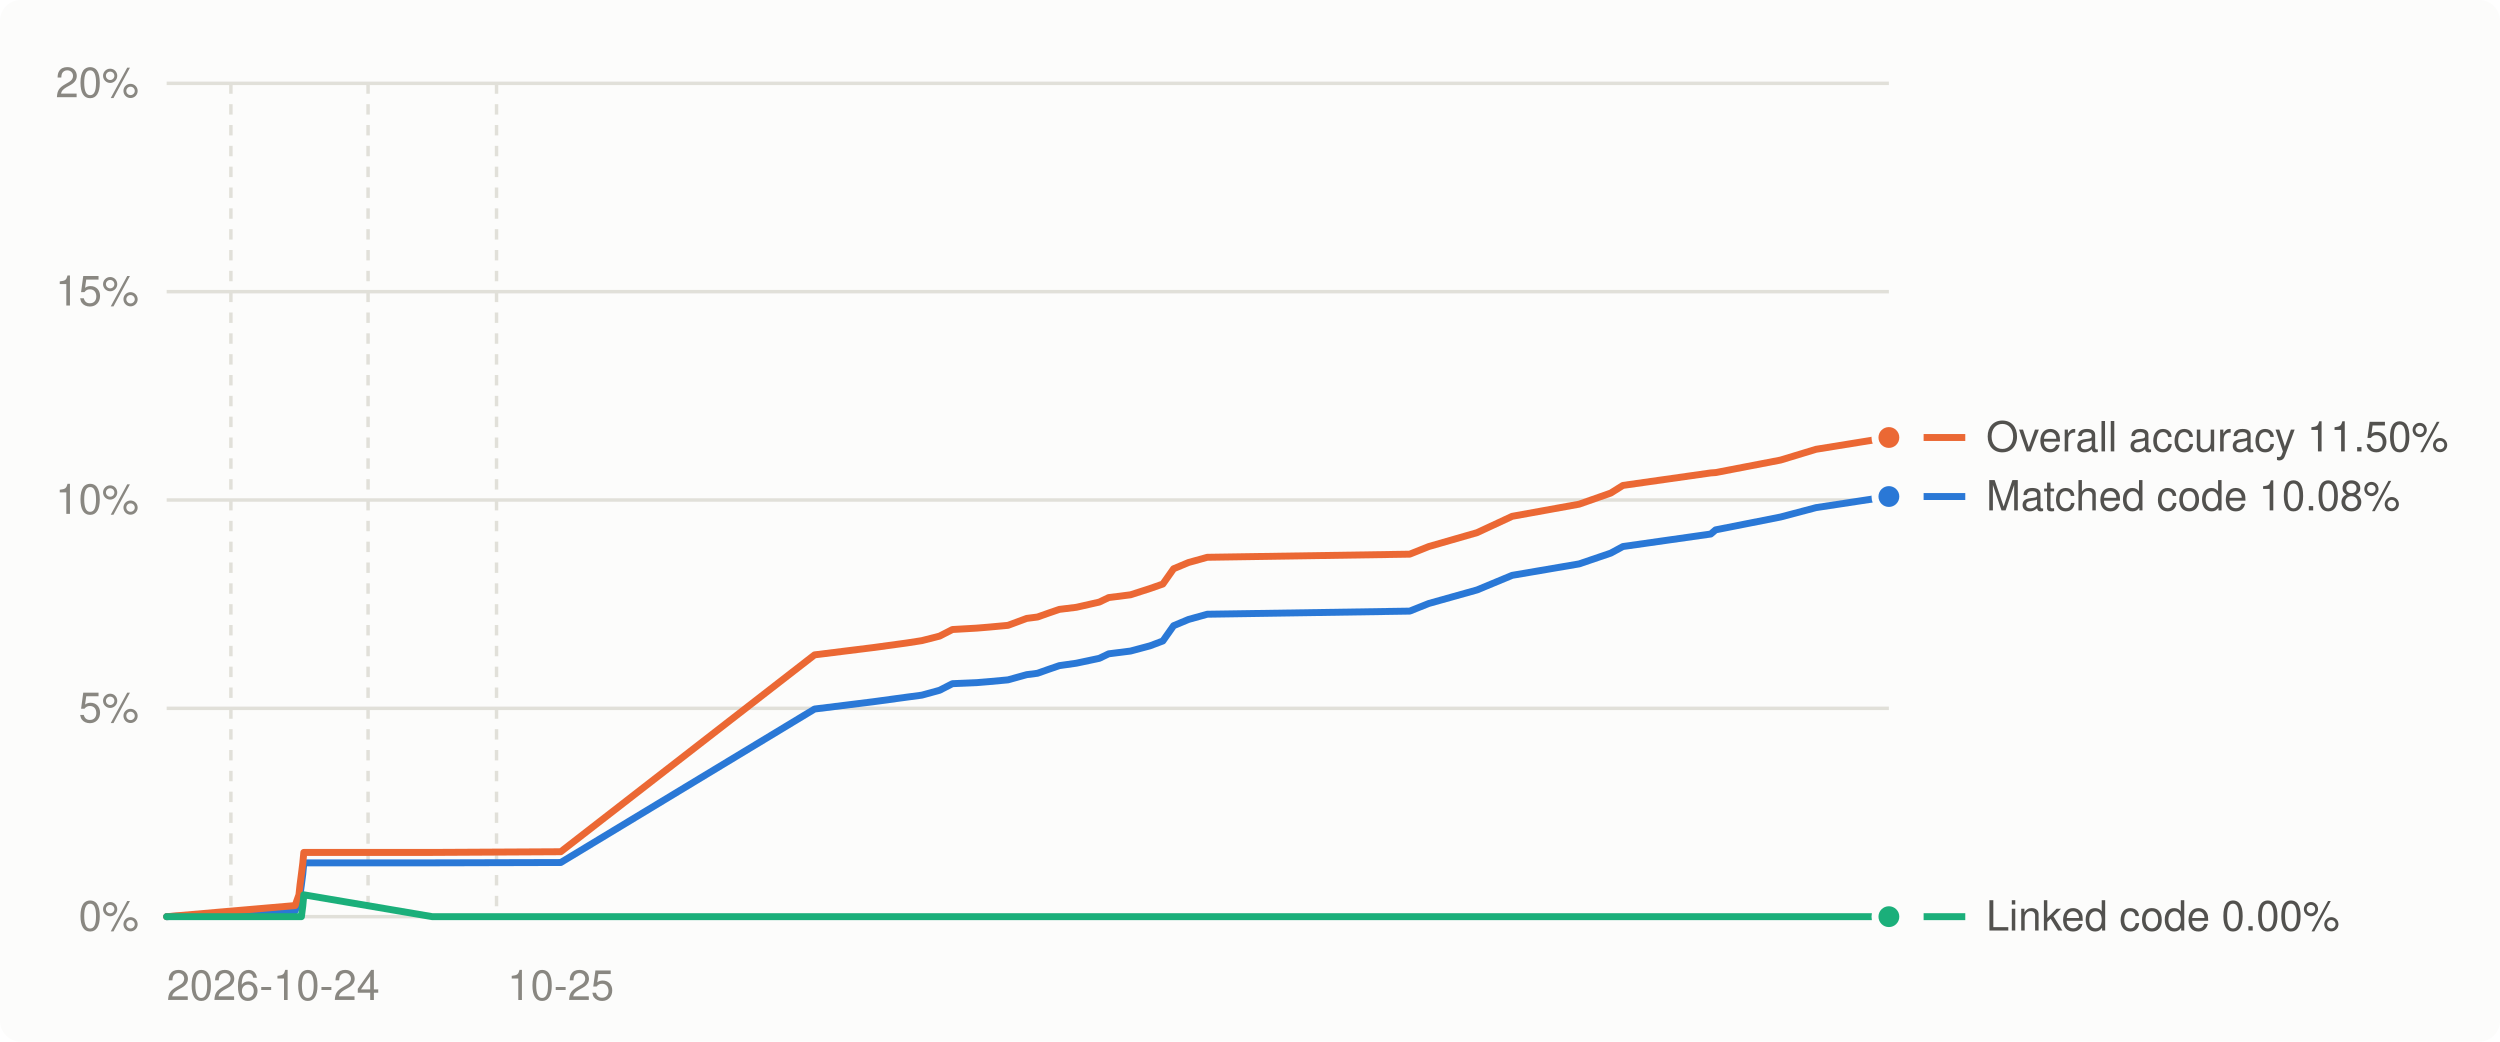
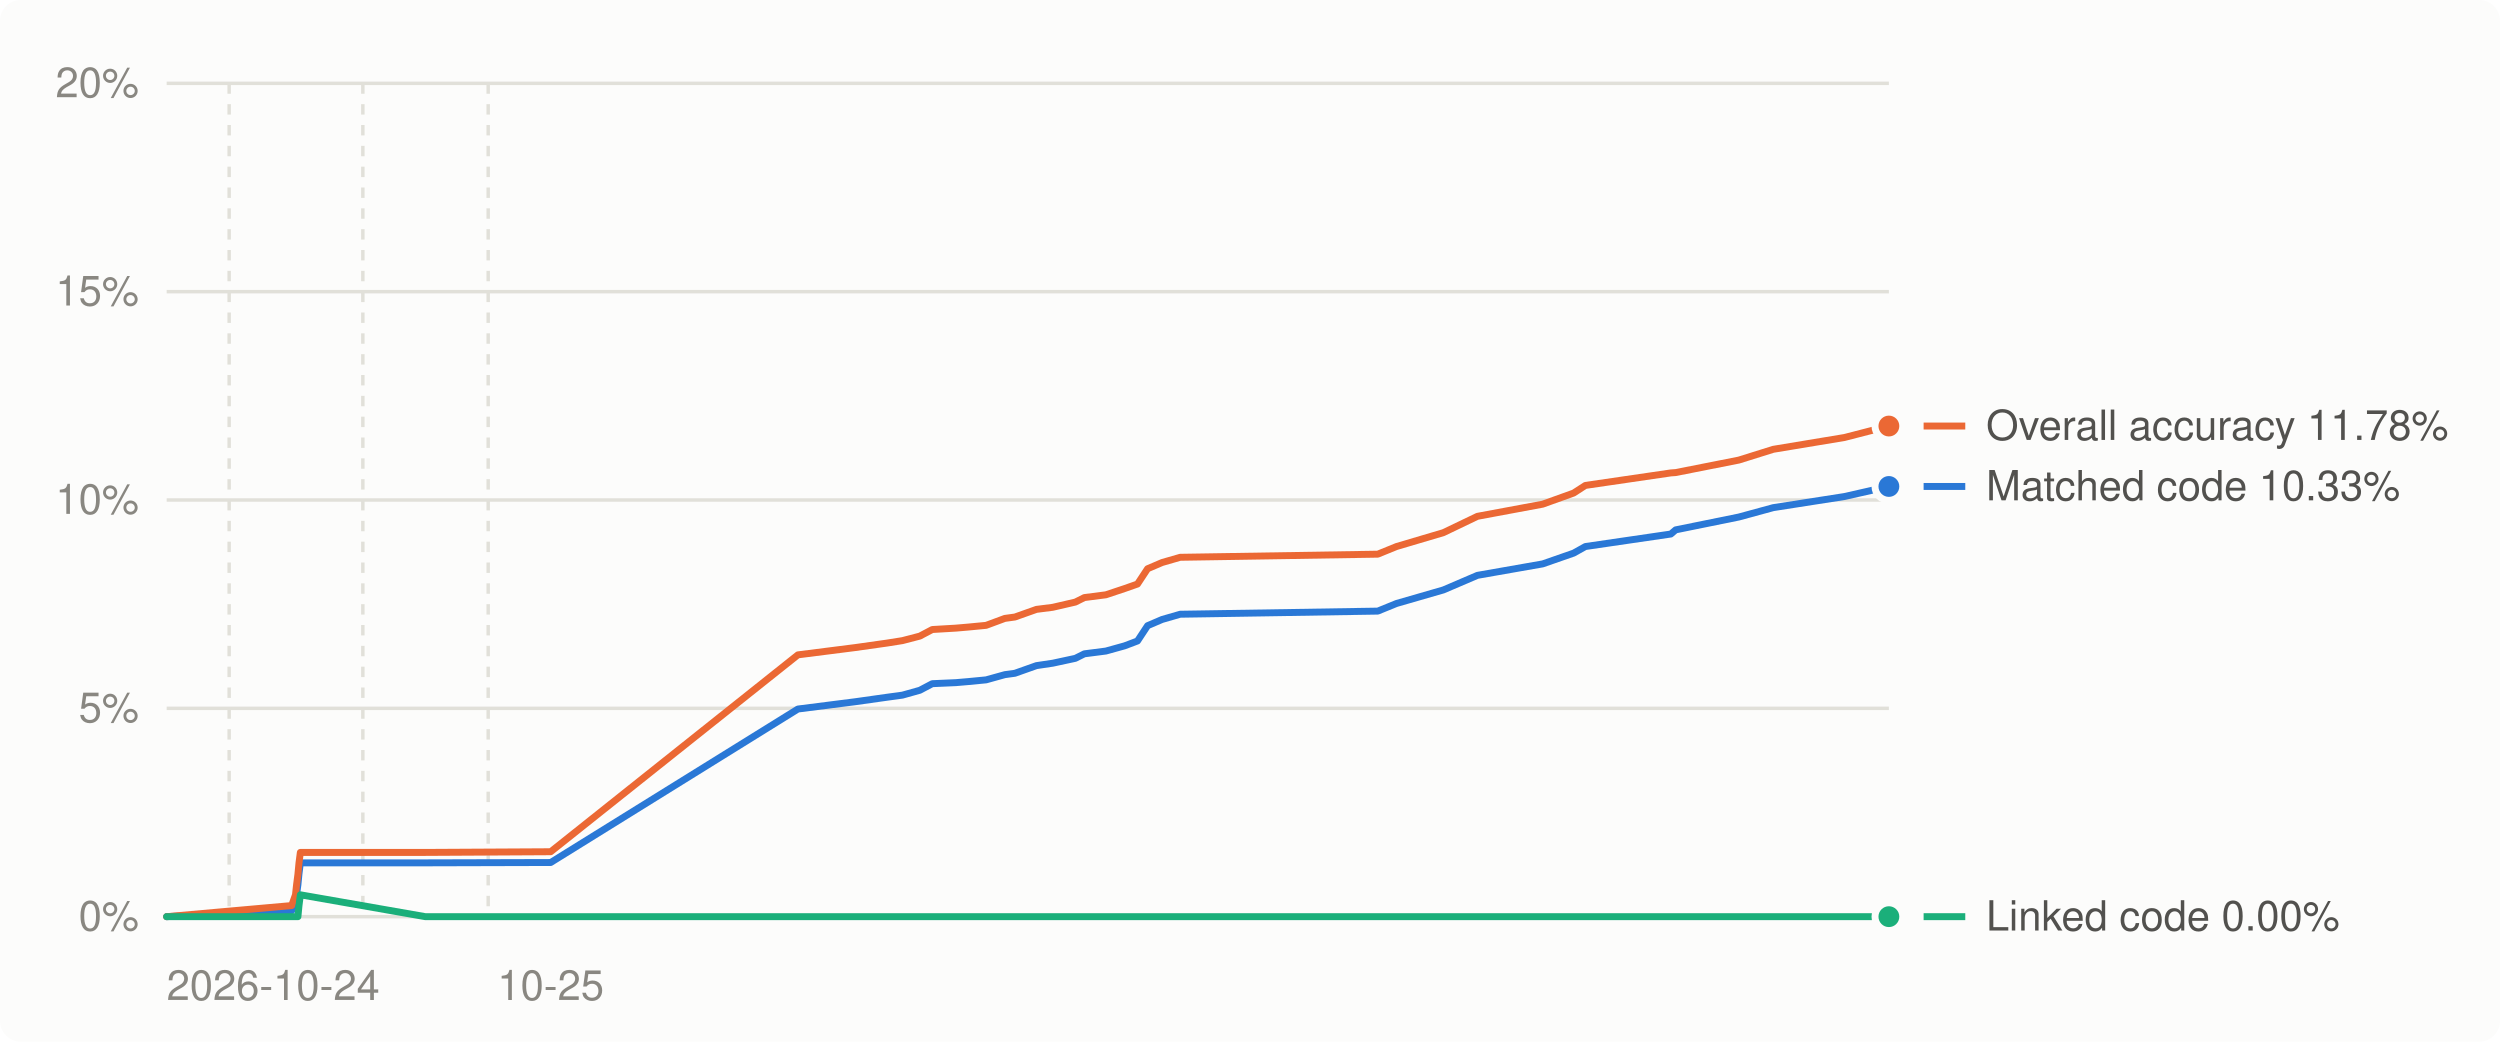
<svg xmlns="http://www.w3.org/2000/svg" viewBox="0 0 720 300" width="720" height="300" role="img" aria-label="Decompilation progress over time (USA)">
  <style>
.bg{fill:#fcfcfb}.grid{stroke:#e1e0d9}.muted{fill:#898781}.lbl{fill:#52514e}.ln0{stroke:#2a78d6}.dot0{fill:#2a78d6;stroke:#fcfcfb}.ln1{stroke:#eb6834}.dot1{fill:#eb6834;stroke:#fcfcfb}.ln2{stroke:#1baf7a}.dot2{fill:#1baf7a;stroke:#fcfcfb}
@media (prefers-color-scheme: dark){.bg{fill:#1a1a19}.grid{stroke:#2c2c2a}.muted{fill:#898781}.lbl{fill:#c3c2b7}.ln0{stroke:#3987e5}.dot0{fill:#3987e5;stroke:#1a1a19}.ln1{stroke:#d95926}.dot1{fill:#d95926;stroke:#1a1a19}.ln2{stroke:#199e70}.dot2{fill:#199e70;stroke:#1a1a19}}
text{font:12px -apple-system,BlinkMacSystemFont,'Segoe UI',Helvetica,Arial,sans-serif}
</style>
  <rect class="bg" width="720" height="300" rx="6" />
  <line x1="48" x2="544" y1="264.0" y2="264.0" class="grid" stroke-width="1" />
  <text x="40" y="268.0" class="muted" text-anchor="end">0%</text>
  <line x1="48" x2="544" y1="204.0" y2="204.0" class="grid" stroke-width="1" />
  <text x="40" y="208.0" class="muted" text-anchor="end">5%</text>
  <line x1="48" x2="544" y1="144.0" y2="144.0" class="grid" stroke-width="1" />
  <text x="40" y="148.0" class="muted" text-anchor="end">10%</text>
  <line x1="48" x2="544" y1="84.0" y2="84.0" class="grid" stroke-width="1" />
  <text x="40" y="88.0" class="muted" text-anchor="end">15%</text>
  <line x1="48" x2="544" y1="24.0" y2="24.0" class="grid" stroke-width="1" />
  <text x="40" y="28.0" class="muted" text-anchor="end">20%</text>
-   <line x1="66.5" x2="66.5" y1="24" y2="264" class="grid" stroke-width="1" stroke-dasharray="3 3" />
-   <line x1="106.0" x2="106.0" y1="24" y2="264" class="grid" stroke-width="1" stroke-dasharray="3 3" />
-   <line x1="143.0" x2="143.0" y1="24" y2="264" class="grid" stroke-width="1" stroke-dasharray="3 3" />
+   <line x1="66.0" x2="66.0" y1="24" y2="264" class="grid" stroke-width="1" stroke-dasharray="3 3" />
+   <line x1="104.5" x2="104.5" y1="24" y2="264" class="grid" stroke-width="1" stroke-dasharray="3 3" />
+   <line x1="140.6" x2="140.6" y1="24" y2="264" class="grid" stroke-width="1" stroke-dasharray="3 3" />
  <text class="muted" x="48.0" y="288" text-anchor="start">2026-10-24</text>
-   <text class="muted" x="161.5" y="288" text-anchor="middle">10-25</text>
-   <polyline points="48.0,264.0 85.0,262.3 86.1,259.6 86.4,257.7 86.8,254.8 87.2,251.7 87.5,248.5 124.5,248.5 161.5,248.4 234.6,204.2 251.5,202.1 261.0,200.8 265.5,200.2 270.6,198.8 274.3,196.9 281.3,196.6 284.9,196.3 290.3,195.8 295.7,194.3 298.8,193.9 301.9,192.8 305.1,191.7 310.0,191.0 316.6,189.6 319.3,188.3 325.6,187.5 331.2,186.0 334.9,184.6 338.0,180.2 342.3,178.4 347.7,176.9 406.0,176.0 411.5,173.8 425.4,169.9 435.5,165.7 454.8,162.4 463.9,159.3 467.4,157.4 492.7,153.8 494.1,152.6 512.8,148.9 523.0,146.2 544.0,143.0" fill="none" class="ln0" stroke-width="2" stroke-linejoin="round" stroke-linecap="round" />
-   <polyline points="48.0,264.0 85.0,260.8 86.1,257.7 86.4,254.9 86.8,251.8 87.2,248.6 87.5,245.5 124.5,245.5 161.5,245.3 234.6,188.6 251.5,186.5 261.0,185.2 265.5,184.5 270.6,183.2 274.3,181.3 281.3,180.9 284.9,180.6 290.3,180.1 295.7,178.1 298.8,177.7 301.9,176.6 305.1,175.5 310.0,174.9 316.6,173.4 319.3,172.1 325.6,171.3 331.2,169.5 334.9,168.2 338.0,163.8 342.3,162.0 347.7,160.5 406.0,159.6 411.5,157.4 425.4,153.4 435.5,148.7 454.8,145.2 463.9,142.0 467.4,139.8 492.7,136.2 494.1,136.1 512.8,132.5 523.0,129.4 544.0,126.0" fill="none" class="ln1" stroke-width="2" stroke-linejoin="round" stroke-linecap="round" />
-   <polyline points="48.0,264.0 85.0,264.0 86.1,264.0 86.4,264.0 86.8,264.0 87.2,260.9 87.5,257.7 124.5,264.0 161.5,264.0 234.6,264.0 251.5,264.0 261.0,264.0 265.5,264.0 270.6,264.0 274.3,264.0 281.3,264.0 284.9,264.0 290.3,264.0 295.7,264.0 298.8,264.0 301.9,264.0 305.1,264.0 310.0,264.0 316.6,264.0 319.3,264.0 325.6,264.0 331.2,264.0 334.9,264.0 338.0,264.0 342.3,264.0 347.7,264.0 406.0,264.0 411.5,264.0 425.4,264.0 435.5,264.0 454.8,264.0 463.9,264.0 467.4,264.0 492.7,264.0 494.1,264.0 512.8,264.0 523.0,264.0 544.0,264.0" fill="none" class="ln2" stroke-width="2" stroke-linejoin="round" stroke-linecap="round" />
-   <circle cx="544.0" cy="143.0" r="4" class="dot0" stroke-width="2" />
-   <circle cx="544.0" cy="126.0" r="4" class="dot1" stroke-width="2" />
+   <text class="muted" x="158.6" y="288" text-anchor="middle">10-25</text>
+   <polyline points="48.0,264.0 84.0,262.3 85.1,259.6 85.4,257.7 85.8,254.8 86.1,251.7 86.5,248.5 122.5,248.5 158.6,248.4 229.8,204.2 246.3,202.1 255.5,200.8 259.9,200.2 264.9,198.8 268.5,196.9 275.3,196.6 278.8,196.3 284.0,195.8 289.4,194.3 292.3,193.9 295.4,192.8 298.5,191.7 303.2,191.0 309.7,189.6 312.3,188.3 318.5,187.5 323.9,186.0 327.6,184.6 330.5,180.2 334.7,178.4 339.9,176.9 396.8,176.0 402.2,173.8 415.7,169.9 425.5,165.7 444.3,162.4 453.2,159.3 456.6,157.4 481.2,153.8 482.6,152.6 500.8,148.9 510.7,146.2 531.2,143.0 544.0,140.1" fill="none" class="ln0" stroke-width="2" stroke-linejoin="round" stroke-linecap="round" />
+   <polyline points="48.0,264.0 84.0,260.8 85.1,257.7 85.4,254.9 85.8,251.8 86.1,248.6 86.5,245.5 122.5,245.5 158.6,245.3 229.8,188.6 246.3,186.5 255.5,185.2 259.9,184.5 264.9,183.2 268.5,181.3 275.3,180.9 278.8,180.6 284.0,180.1 289.4,178.1 292.3,177.7 295.4,176.6 298.5,175.5 303.2,174.9 309.7,173.4 312.3,172.1 318.5,171.3 323.9,169.5 327.6,168.2 330.5,163.8 334.7,162.0 339.9,160.5 396.8,159.6 402.2,157.4 415.7,153.4 425.5,148.7 444.3,145.2 453.2,142.0 456.6,139.8 481.2,136.2 482.6,136.1 500.8,132.5 510.7,129.4 531.2,126.0 544.0,122.7" fill="none" class="ln1" stroke-width="2" stroke-linejoin="round" stroke-linecap="round" />
+   <polyline points="48.0,264.0 84.0,264.0 85.1,264.0 85.4,264.0 85.8,264.0 86.1,260.9 86.5,257.7 122.5,264.0 158.6,264.0 229.8,264.0 246.3,264.0 255.5,264.0 259.9,264.0 264.9,264.0 268.5,264.0 275.3,264.0 278.8,264.0 284.0,264.0 289.4,264.0 292.3,264.0 295.4,264.0 298.5,264.0 303.2,264.0 309.7,264.0 312.3,264.0 318.5,264.0 323.9,264.0 327.6,264.0 330.5,264.0 334.7,264.0 339.9,264.0 396.8,264.0 402.2,264.0 415.7,264.0 425.5,264.0 444.3,264.0 453.2,264.0 456.6,264.0 481.2,264.0 482.6,264.0 500.8,264.0 510.7,264.0 531.2,264.0 544.0,264.0" fill="none" class="ln2" stroke-width="2" stroke-linejoin="round" stroke-linecap="round" />
+   <circle cx="544.0" cy="140.1" r="4" class="dot0" stroke-width="2" />
+   <circle cx="544.0" cy="122.7" r="4" class="dot1" stroke-width="2" />
  <circle cx="544.0" cy="264.0" r="4" class="dot2" stroke-width="2" />
  <line x1="554" x2="566" y1="264.0" y2="264.0" class="ln2" stroke-width="2" />
  <text class="lbl" x="572" y="268.0">Linked code 0.00%</text>
-   <line x1="554" x2="566" y1="143.0" y2="143.0" class="ln0" stroke-width="2" />
-   <text class="lbl" x="572" y="147.0">Matched code 10.08%</text>
-   <line x1="554" x2="566" y1="126.0" y2="126.0" class="ln1" stroke-width="2" />
-   <text class="lbl" x="572" y="130.0">Overall accuracy 11.50%</text>
+   <line x1="554" x2="566" y1="140.1" y2="140.1" class="ln0" stroke-width="2" />
+   <text class="lbl" x="572" y="144.1">Matched code 10.33%</text>
+   <line x1="554" x2="566" y1="122.7" y2="122.7" class="ln1" stroke-width="2" />
+   <text class="lbl" x="572" y="126.7">Overall accuracy 11.78%</text>
</svg>
